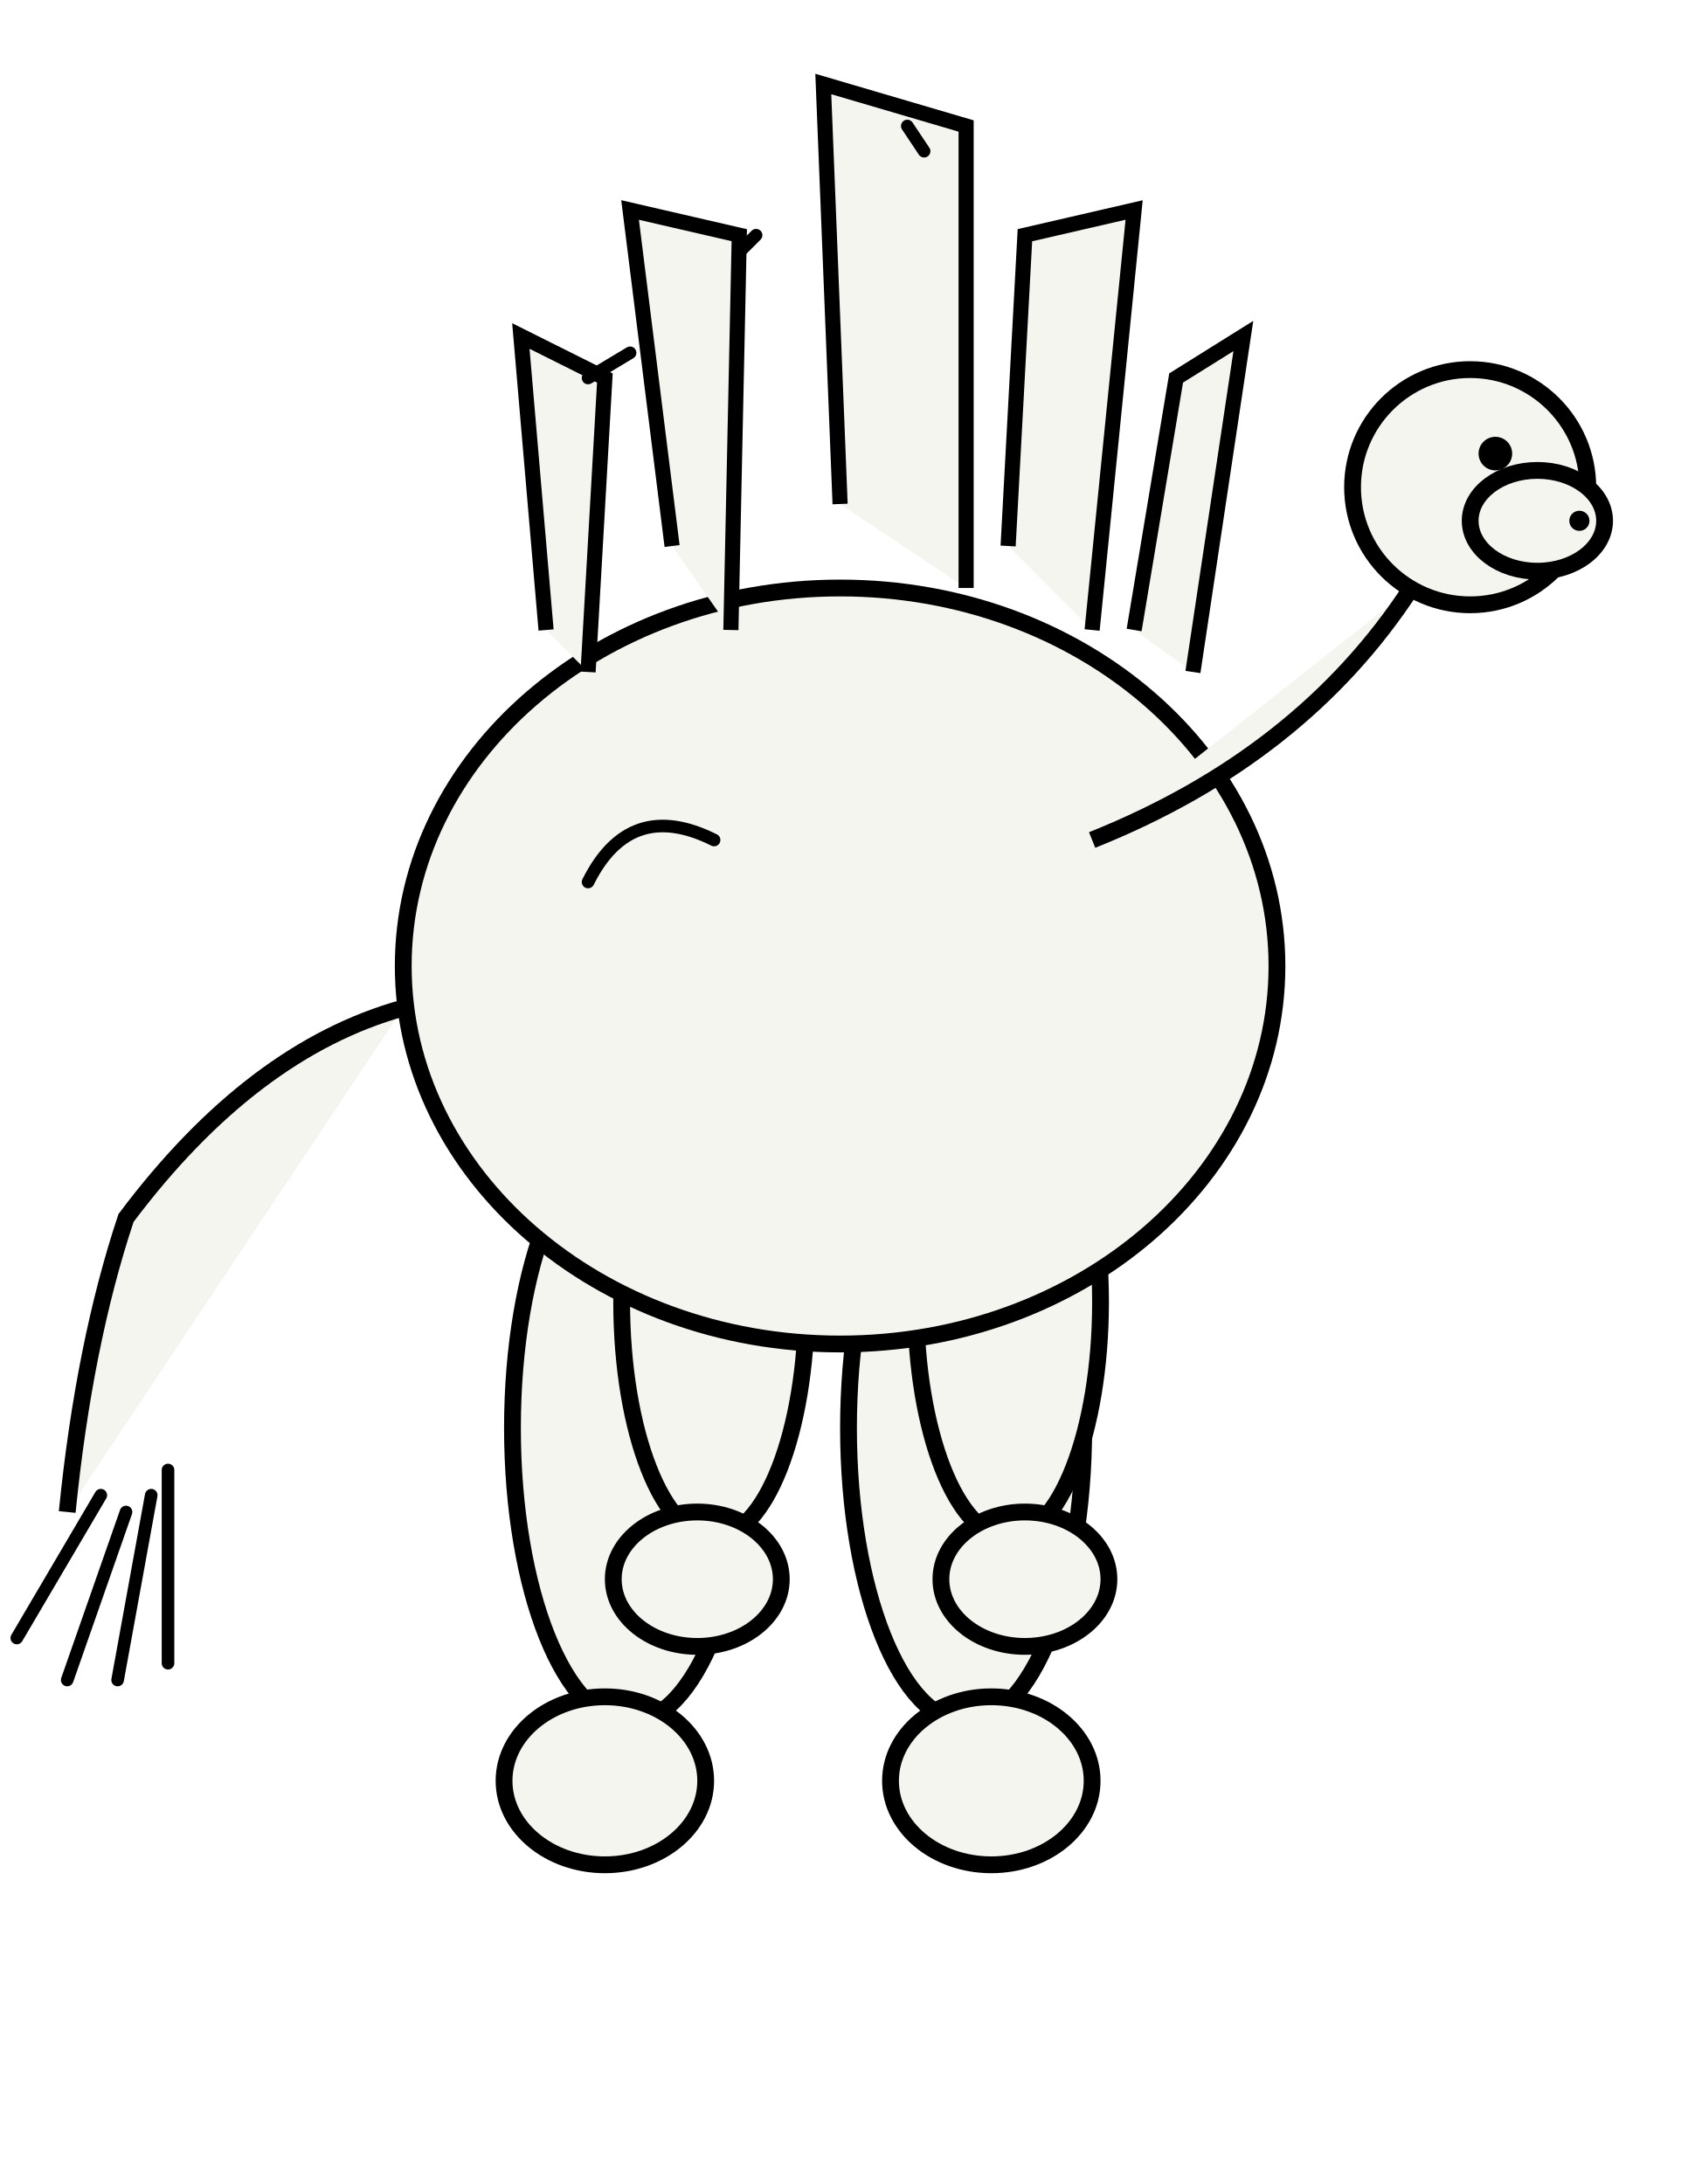
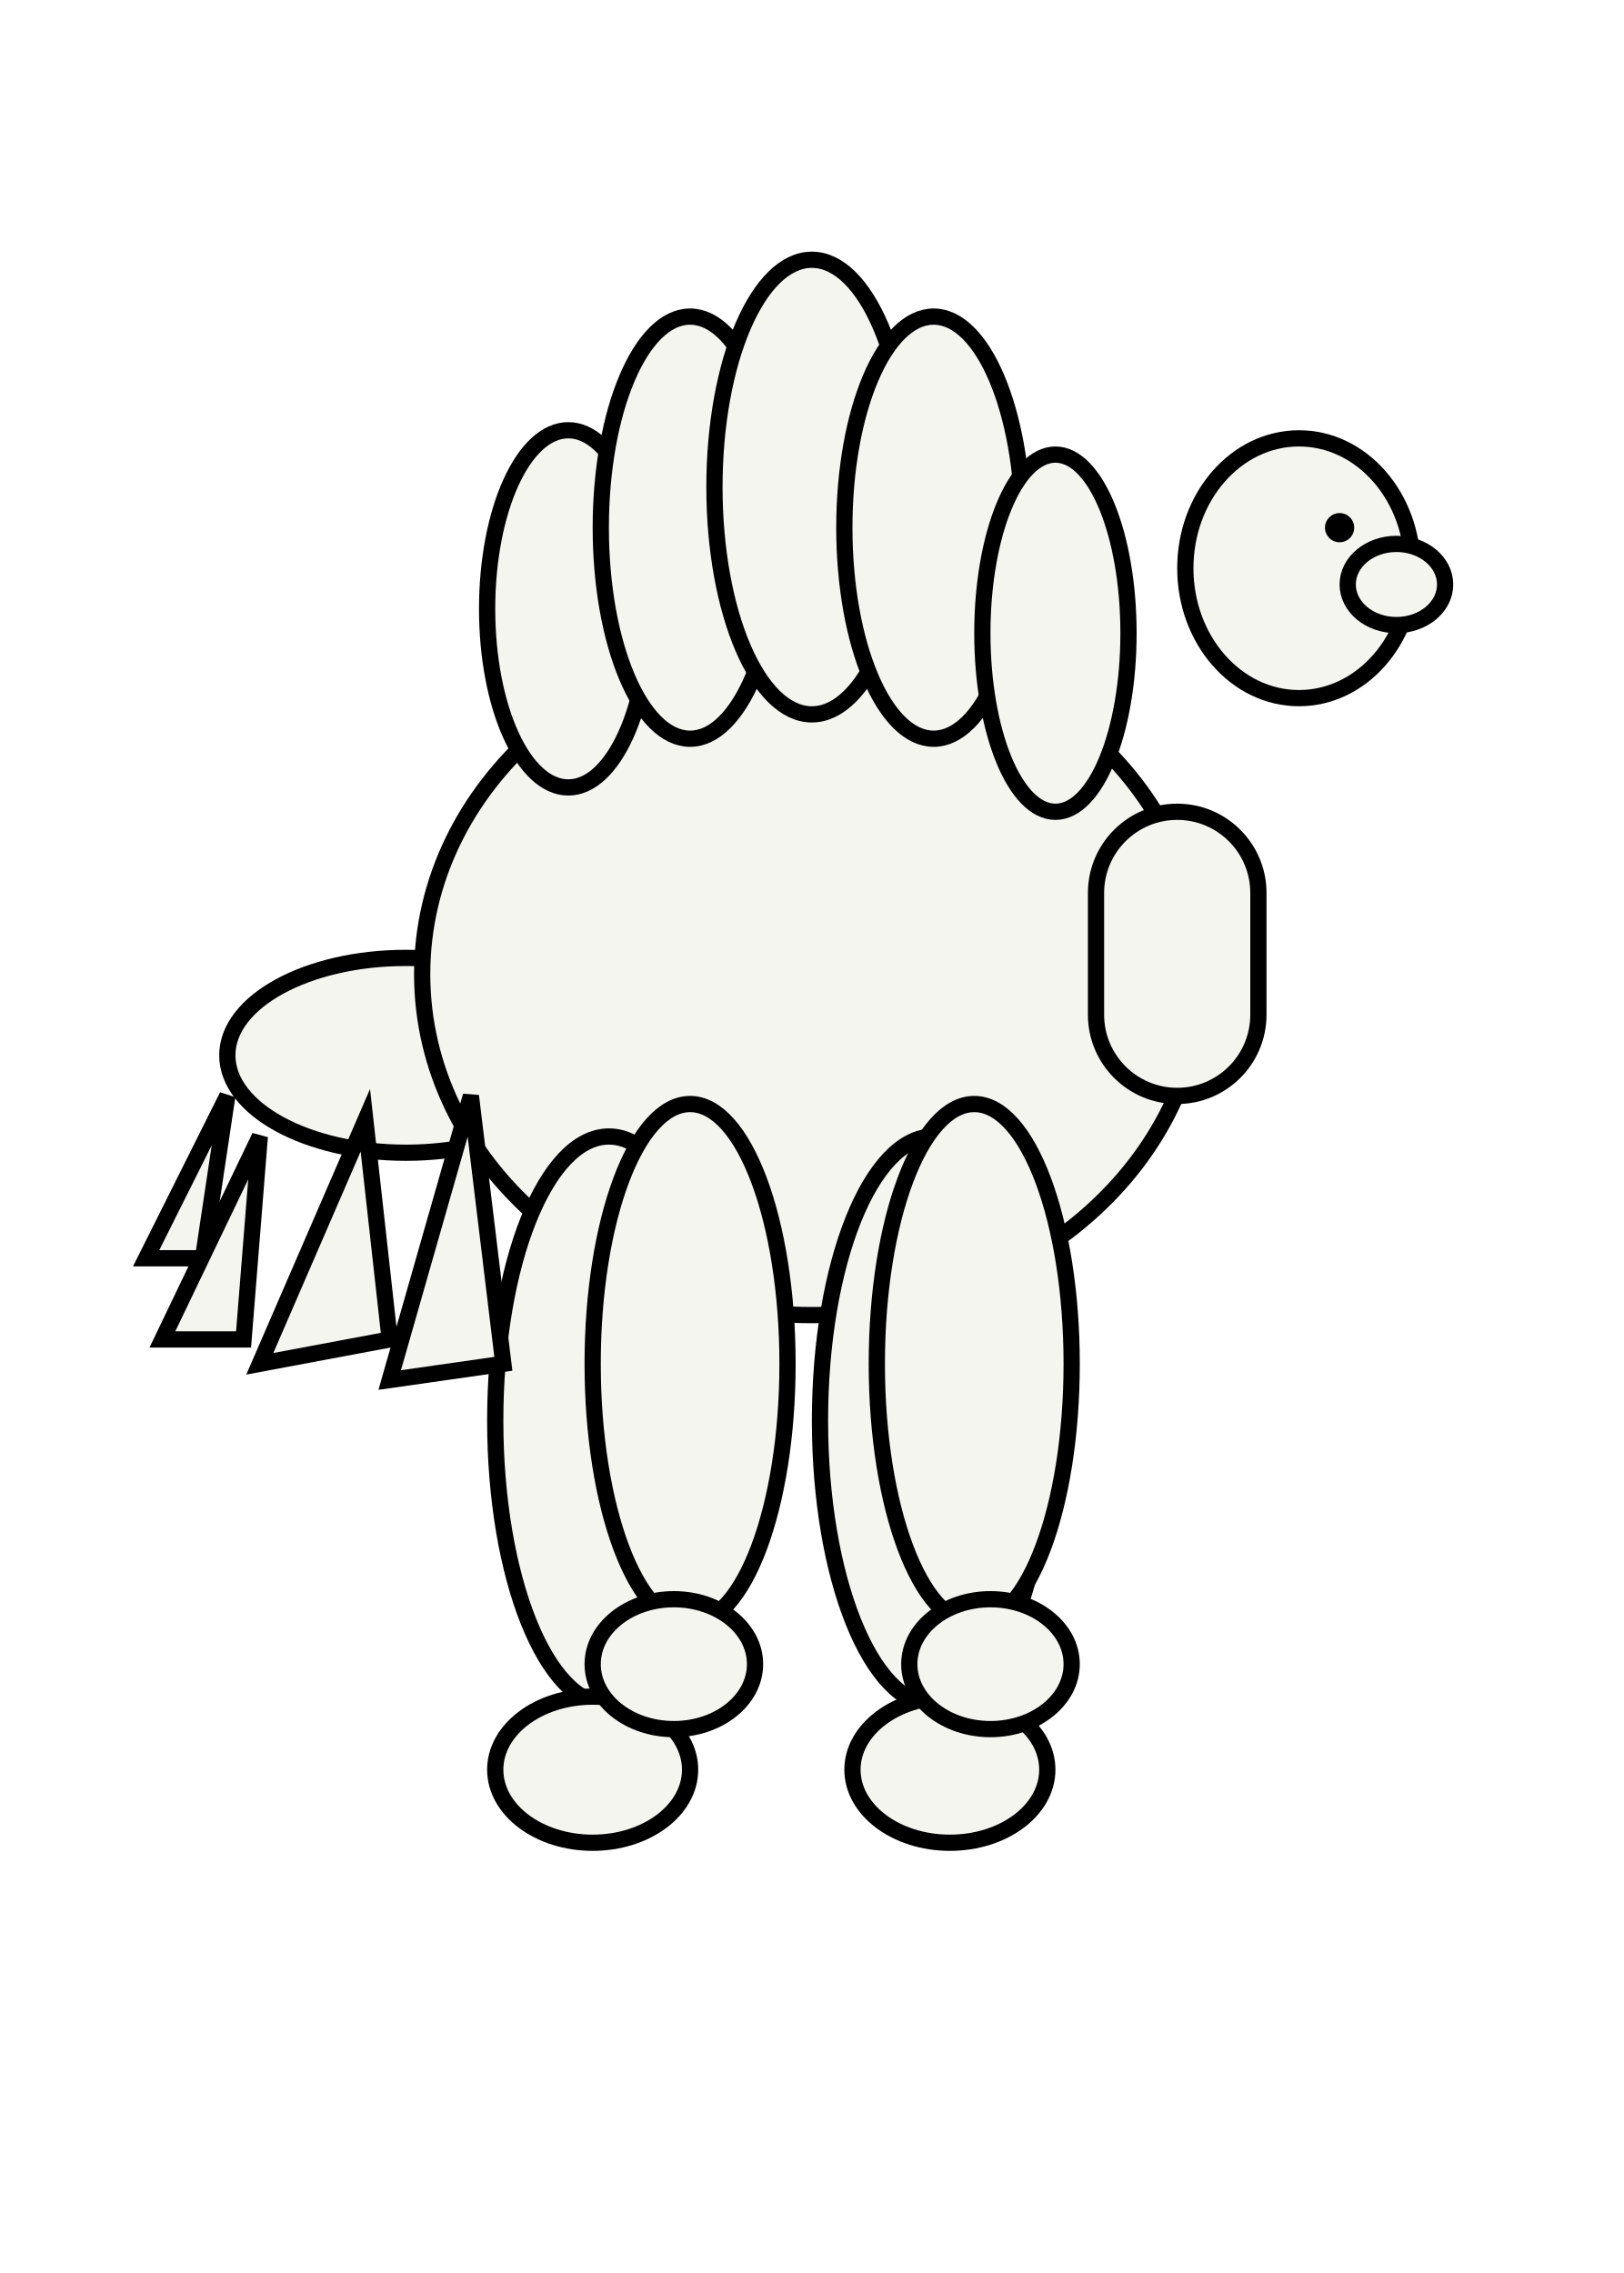
- <svg xmlns="http://www.w3.org/2000/svg" viewBox="0 0 200 260" style="background-color: #f5f5f0;">
+ <svg xmlns="http://www.w3.org/2000/svg" viewBox="0 0 200 280" style="background-color: #f5f5f0;">
  <defs>
    <style>
-       .dino-outline { stroke: #000; stroke-width: 1.5; fill: none; stroke-linecap: round; stroke-linejoin: round; }
-       .dino-body { stroke: #000; stroke-width: 2; fill: #f5f5f0; }
-       .plate { stroke: #000; stroke-width: 1.8; fill: #f5f5f0; }
+       .body { stroke: #000; stroke-width: 2; fill: #f5f5f0; }
+       .plate { stroke: #000; stroke-width: 2; fill: #f5f5f0; }
    </style>
  </defs>
  <g>
-     <ellipse cx="75" cy="170" rx="14" ry="35" class="dino-body" />
-     <ellipse cx="115" cy="170" rx="14" ry="35" class="dino-body" />
-     <ellipse cx="72" cy="212" rx="12" ry="10" class="dino-body" />
-     <ellipse cx="118" cy="212" rx="12" ry="10" class="dino-body" />
-     <ellipse cx="85" cy="155" rx="11" ry="28" class="dino-body" />
-     <ellipse cx="120" cy="155" rx="11" ry="28" class="dino-body" />
-     <ellipse cx="83" cy="188" rx="10" ry="8" class="dino-body" />
-     <ellipse cx="122" cy="188" rx="10" ry="8" class="dino-body" />
-     <ellipse cx="100" cy="115" rx="52" ry="45" class="dino-body" />
-     <path d="M 130 100 Q 155 90 168 70" class="dino-body" stroke-width="2.2" />
-     <circle cx="175" cy="58" r="14" class="dino-body" />
-     <ellipse cx="183" cy="62" rx="8" ry="6" class="dino-body" />
-     <circle cx="178" cy="54" r="2" fill="#000" />
-     <circle cx="188" cy="62" r="1.2" fill="#000" />
-     <path d="M 48 120 Q 30 125 15 145 Q 10 160 8 180" class="dino-body" stroke-width="2.2" />
-     <line x1="12" y1="178" x2="2" y2="195" class="dino-outline" stroke-width="2.2" />
-     <line x1="15" y1="180" x2="8" y2="200" class="dino-outline" stroke-width="2.2" />
-     <line x1="18" y1="178" x2="14" y2="200" class="dino-outline" stroke-width="2.2" />
-     <line x1="20" y1="175" x2="20" y2="198" class="dino-outline" stroke-width="2.2" />
-     <path d="M 65 75 L 62 40 L 72 45 L 70 80" class="plate" stroke-width="2" />
-     <path d="M 80 65 L 75 25 L 88 28 L 87 75" class="plate" stroke-width="2.2" />
-     <path d="M 100 60 L 98 10 L 115 15 L 115 70" class="plate" stroke-width="2.4" />
-     <path d="M 120 65 L 122 28 L 135 25 L 130 75" class="plate" stroke-width="2.2" />
-     <path d="M 135 75 L 140 45 L 148 40 L 142 80" class="plate" stroke-width="2" />
-     <line x1="70" y1="45" x2="75" y2="42" class="dino-outline" stroke-width="1" />
-     <line x1="88" y1="30" x2="90" y2="28" class="dino-outline" stroke-width="1" />
-     <line x1="110" y1="18" x2="108" y2="15" class="dino-outline" stroke-width="1" />
-     <path d="M 70 105 Q 75 95 85 100" class="dino-outline" stroke-width="1" />
+     <ellipse cx="50" cy="130" rx="22" ry="12" class="body" />
+     <ellipse cx="100" cy="120" rx="48" ry="42" class="body" />
+     <rect x="135" y="100" width="20" height="35" rx="10" class="body" />
+     <ellipse cx="160" cy="70" rx="14" ry="16" class="body" />
+     <circle cx="165" cy="65" r="1.8" fill="#000" />
+     <ellipse cx="172" cy="72" rx="6" ry="5" class="body" />
+     <ellipse cx="75" cy="175" rx="14" ry="35" class="body" />
+     <ellipse cx="115" cy="175" rx="14" ry="35" class="body" />
+     <ellipse cx="73" cy="218" rx="12" ry="9" class="body" />
+     <ellipse cx="117" cy="218" rx="12" ry="9" class="body" />
+     <ellipse cx="85" cy="168" rx="12" ry="32" class="body" />
+     <ellipse cx="120" cy="168" rx="12" ry="32" class="body" />
+     <ellipse cx="83" cy="205" rx="10" ry="8" class="body" />
+     <ellipse cx="122" cy="205" rx="10" ry="8" class="body" />
+     <polygon points="28,135 18,155 25,155" class="plate" />
+     <polygon points="32,140 20,165 30,165" class="plate" />
+     <polygon points="45,138 32,168 48,165" class="plate" />
+     <polygon points="58,135 48,170 62,168" class="plate" />
+     <ellipse cx="70" cy="75" rx="10" ry="22" class="plate" />
+     <ellipse cx="85" cy="65" rx="11" ry="26" class="plate" />
+     <ellipse cx="100" cy="60" rx="12" ry="28" class="plate" />
+     <ellipse cx="115" cy="65" rx="11" ry="26" class="plate" />
+     <ellipse cx="130" cy="78" rx="9" ry="22" class="plate" />
  </g>
</svg>
